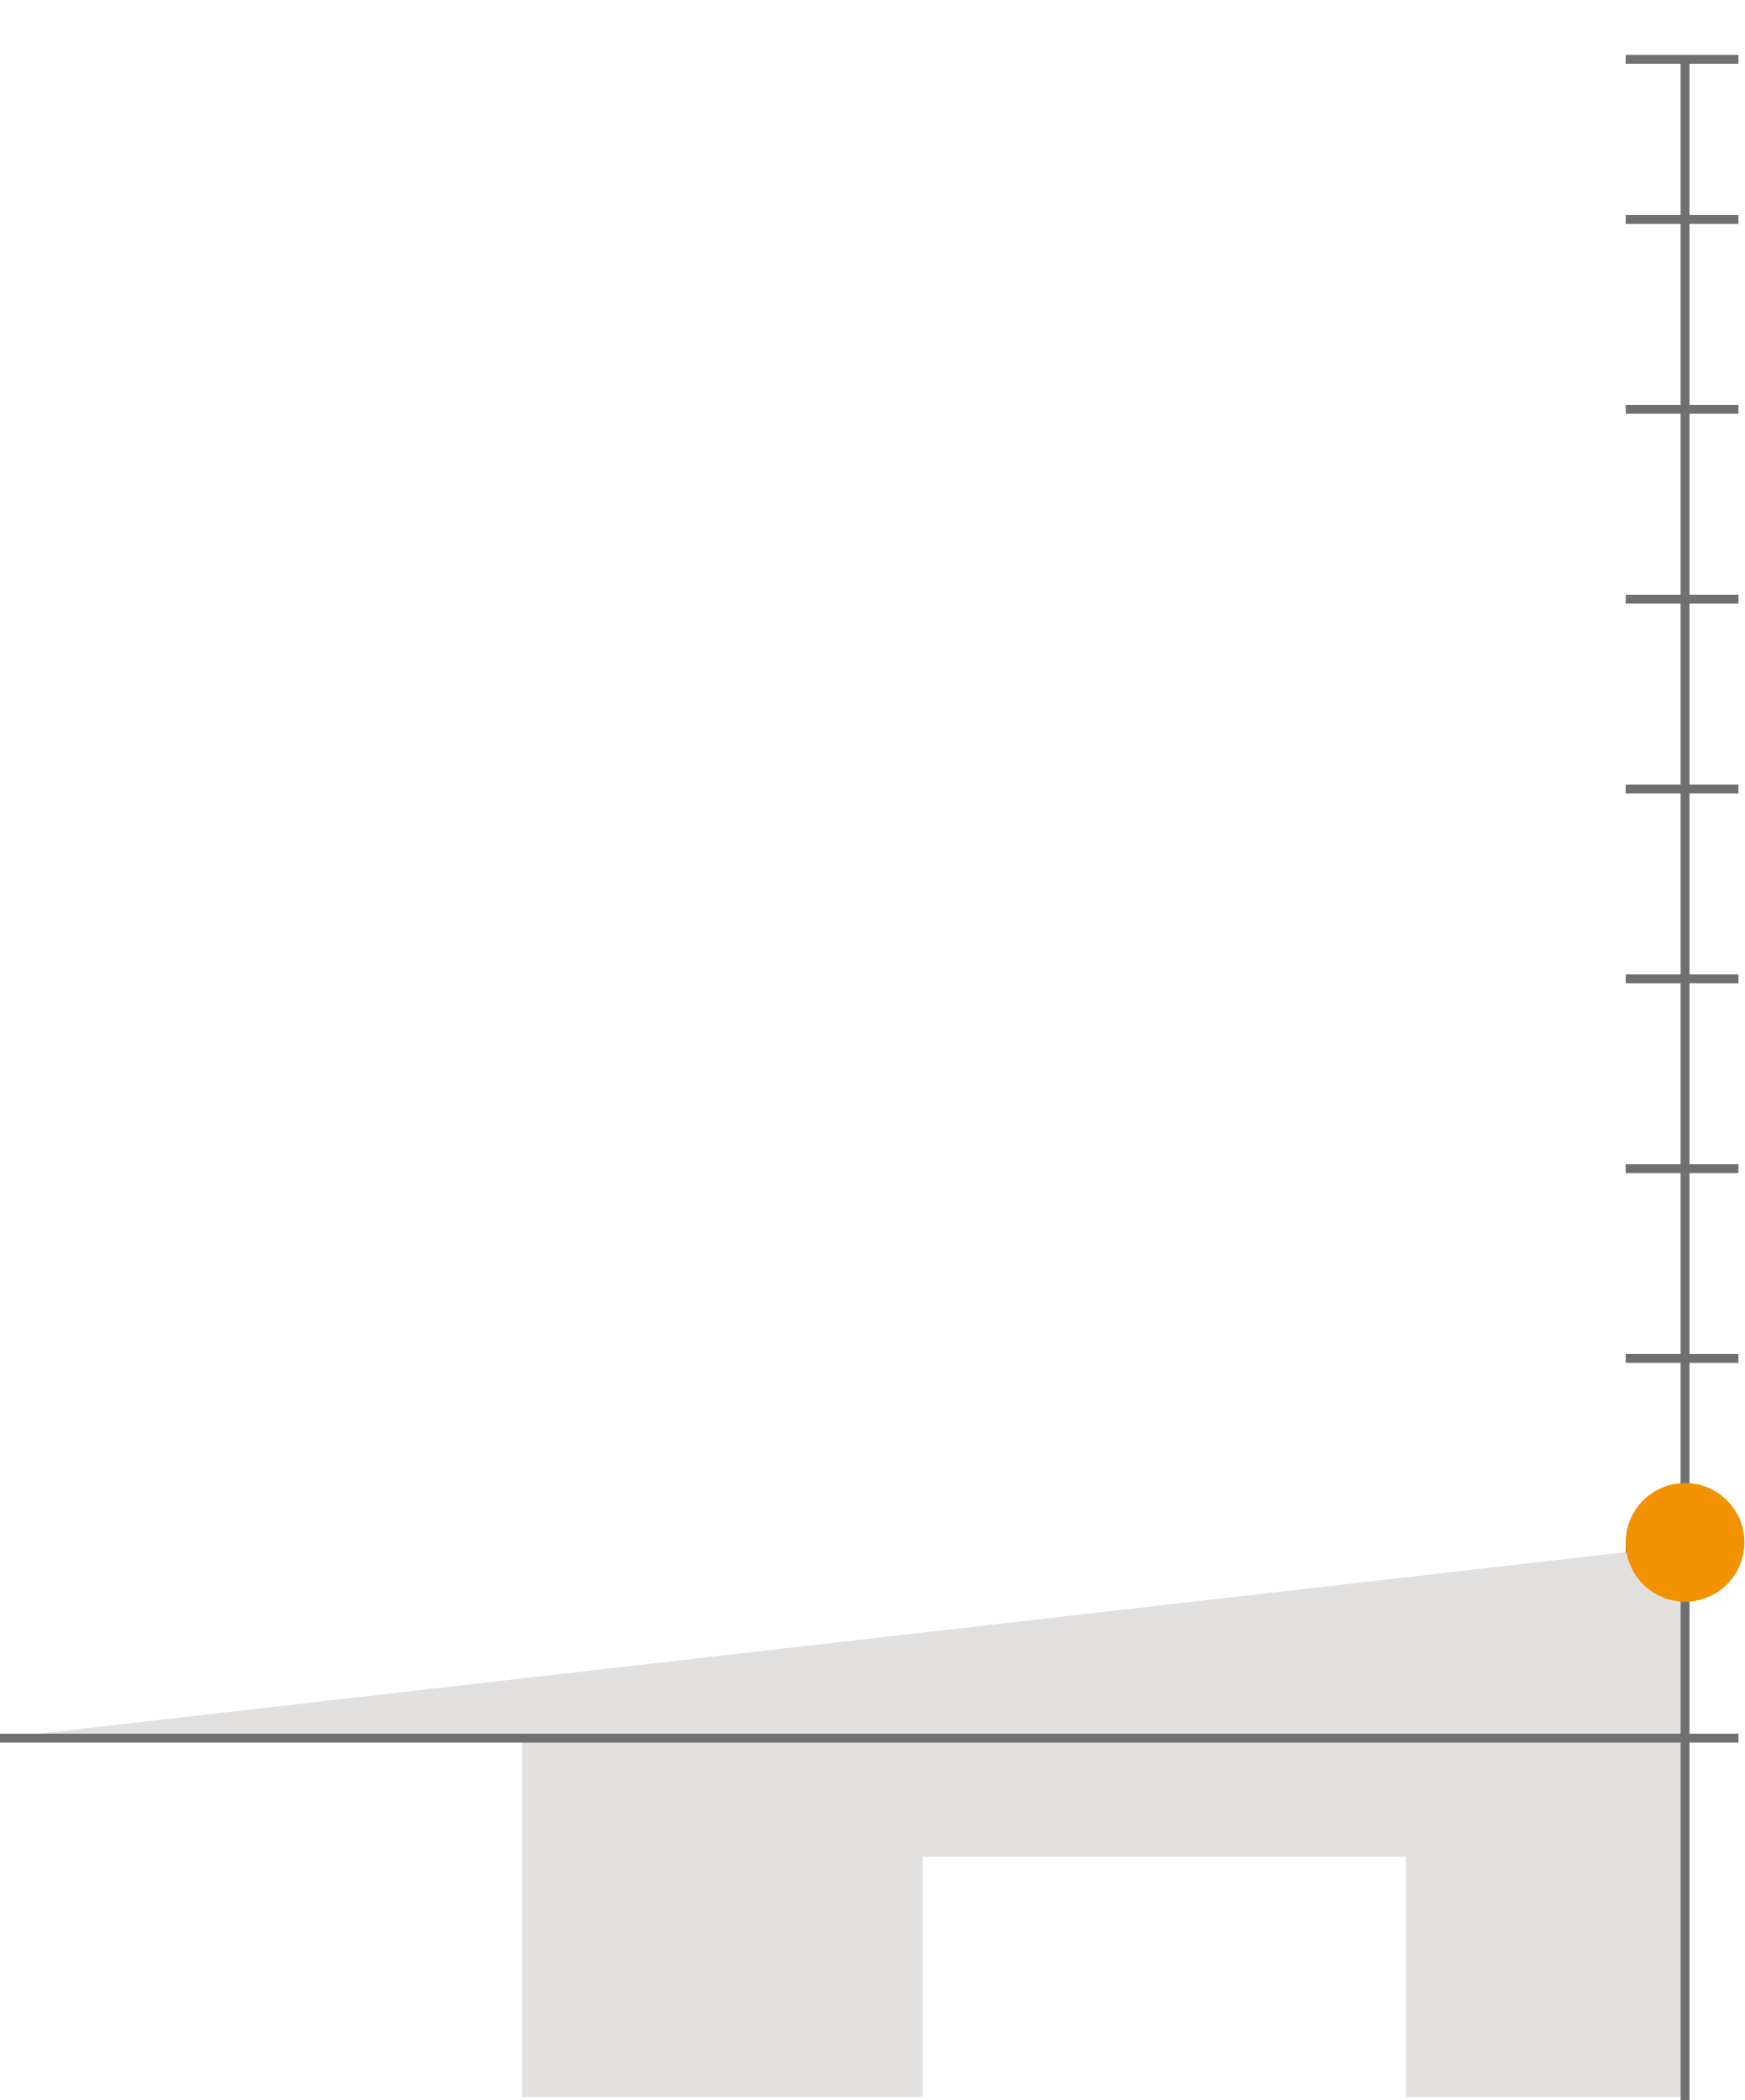
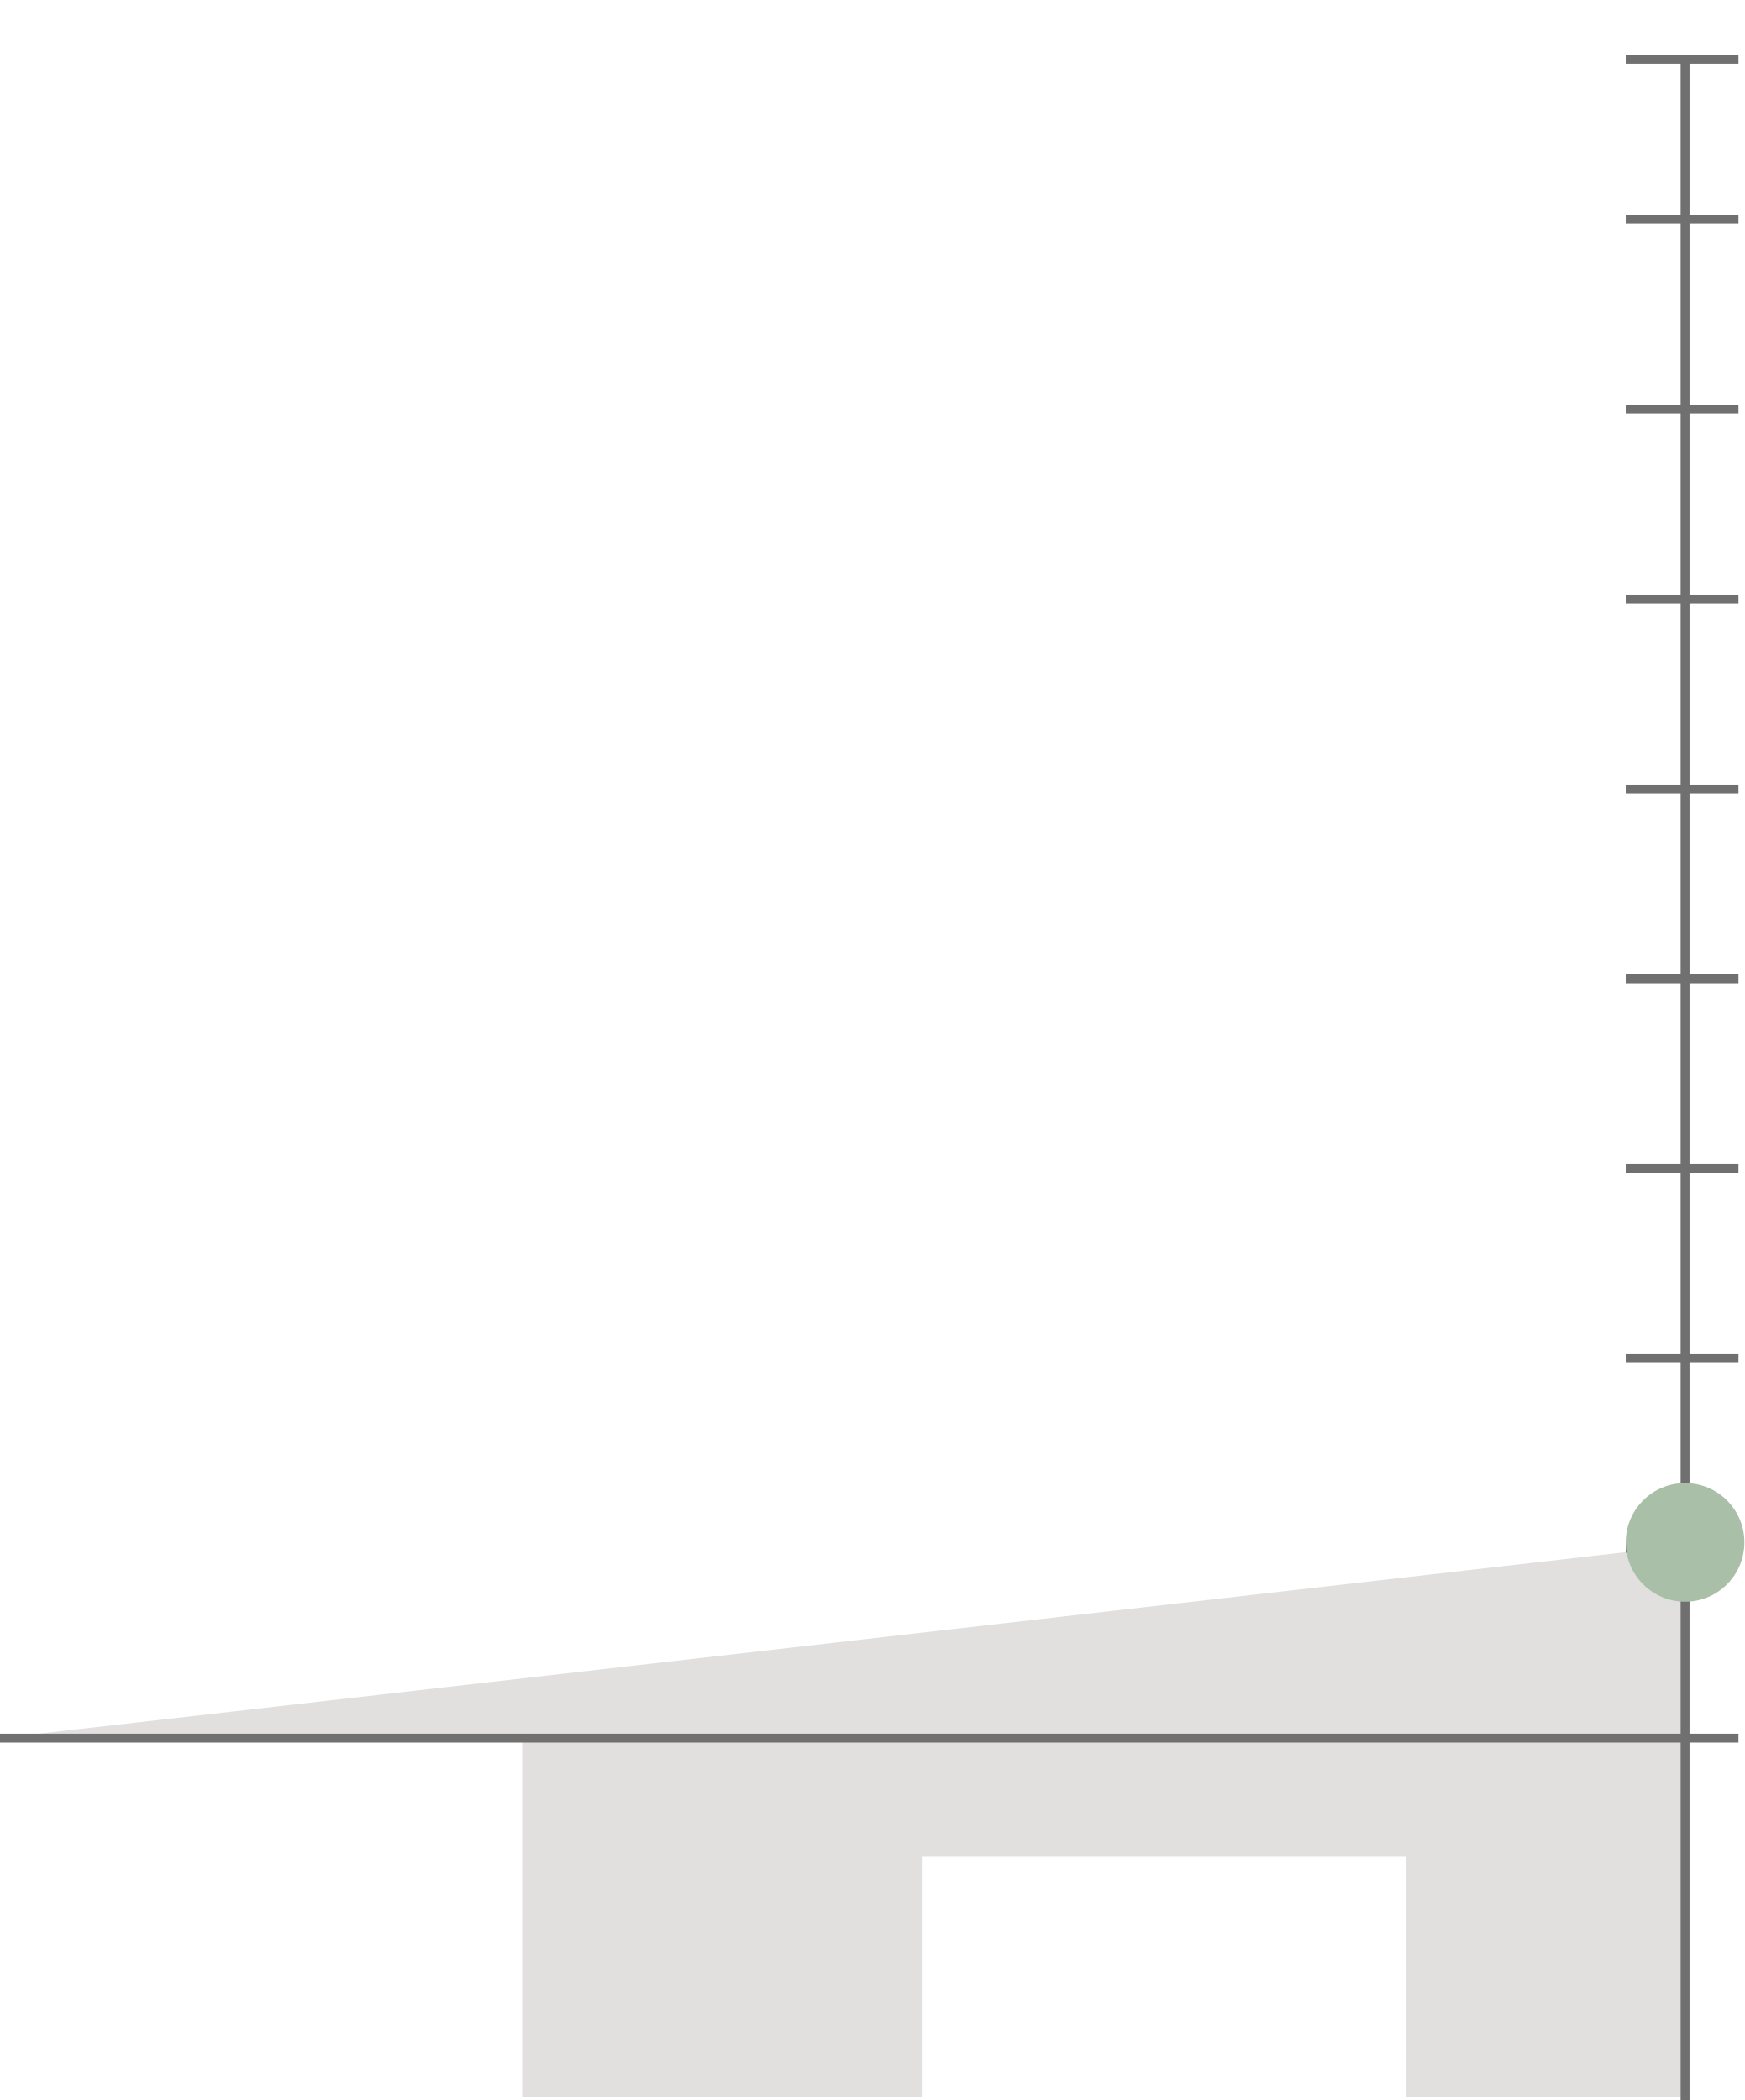
<svg xmlns="http://www.w3.org/2000/svg" width="294" height="354" viewBox="0 0 294 354" fill="none">
  <path d="M284 260.5L0 293H284V260.5Z" fill="#E2DFDF" />
  <path d="M88 353.5V292.5H284V353.5H237V313H155.5V353.5H88Z" fill="#E2DFDF" />
  <path d="M284 10V354" stroke="#707070" stroke-width="1.5" />
  <path d="M0 293H293" stroke="#707070" stroke-width="1.5" />
  <path d="M274 261H293" stroke="#707070" stroke-width="1.5" />
  <path d="M274 229H293" stroke="#707070" stroke-width="1.5" />
  <path d="M274 197H293" stroke="#707070" stroke-width="1.5" />
  <path d="M274 165H293" stroke="#707070" stroke-width="1.5" />
  <path d="M274 133H293" stroke="#707070" stroke-width="1.5" />
  <path d="M274 101H293" stroke="#707070" stroke-width="1.5" />
  <path d="M274 69H293" stroke="#707070" stroke-width="1.5" />
  <path d="M274 37H293" stroke="#707070" stroke-width="1.5" />
  <path d="M274 10H293" stroke="#707070" stroke-width="1.5" />
-   <path d="M284 270C289.523 270 294 265.523 294 260C294 254.477 289.523 250 284 250C278.477 250 274 254.477 274 260C274 265.523 278.477 270 284 270Z" fill="#F39200" />
+   <path d="M284 270C289.523 270 294 265.523 294 260C294 254.477 289.523 250 284 250C278.477 250 274 254.477 274 260C274 265.523 278.477 270 284 270Z" fill="#a9bfa7" />
</svg>
